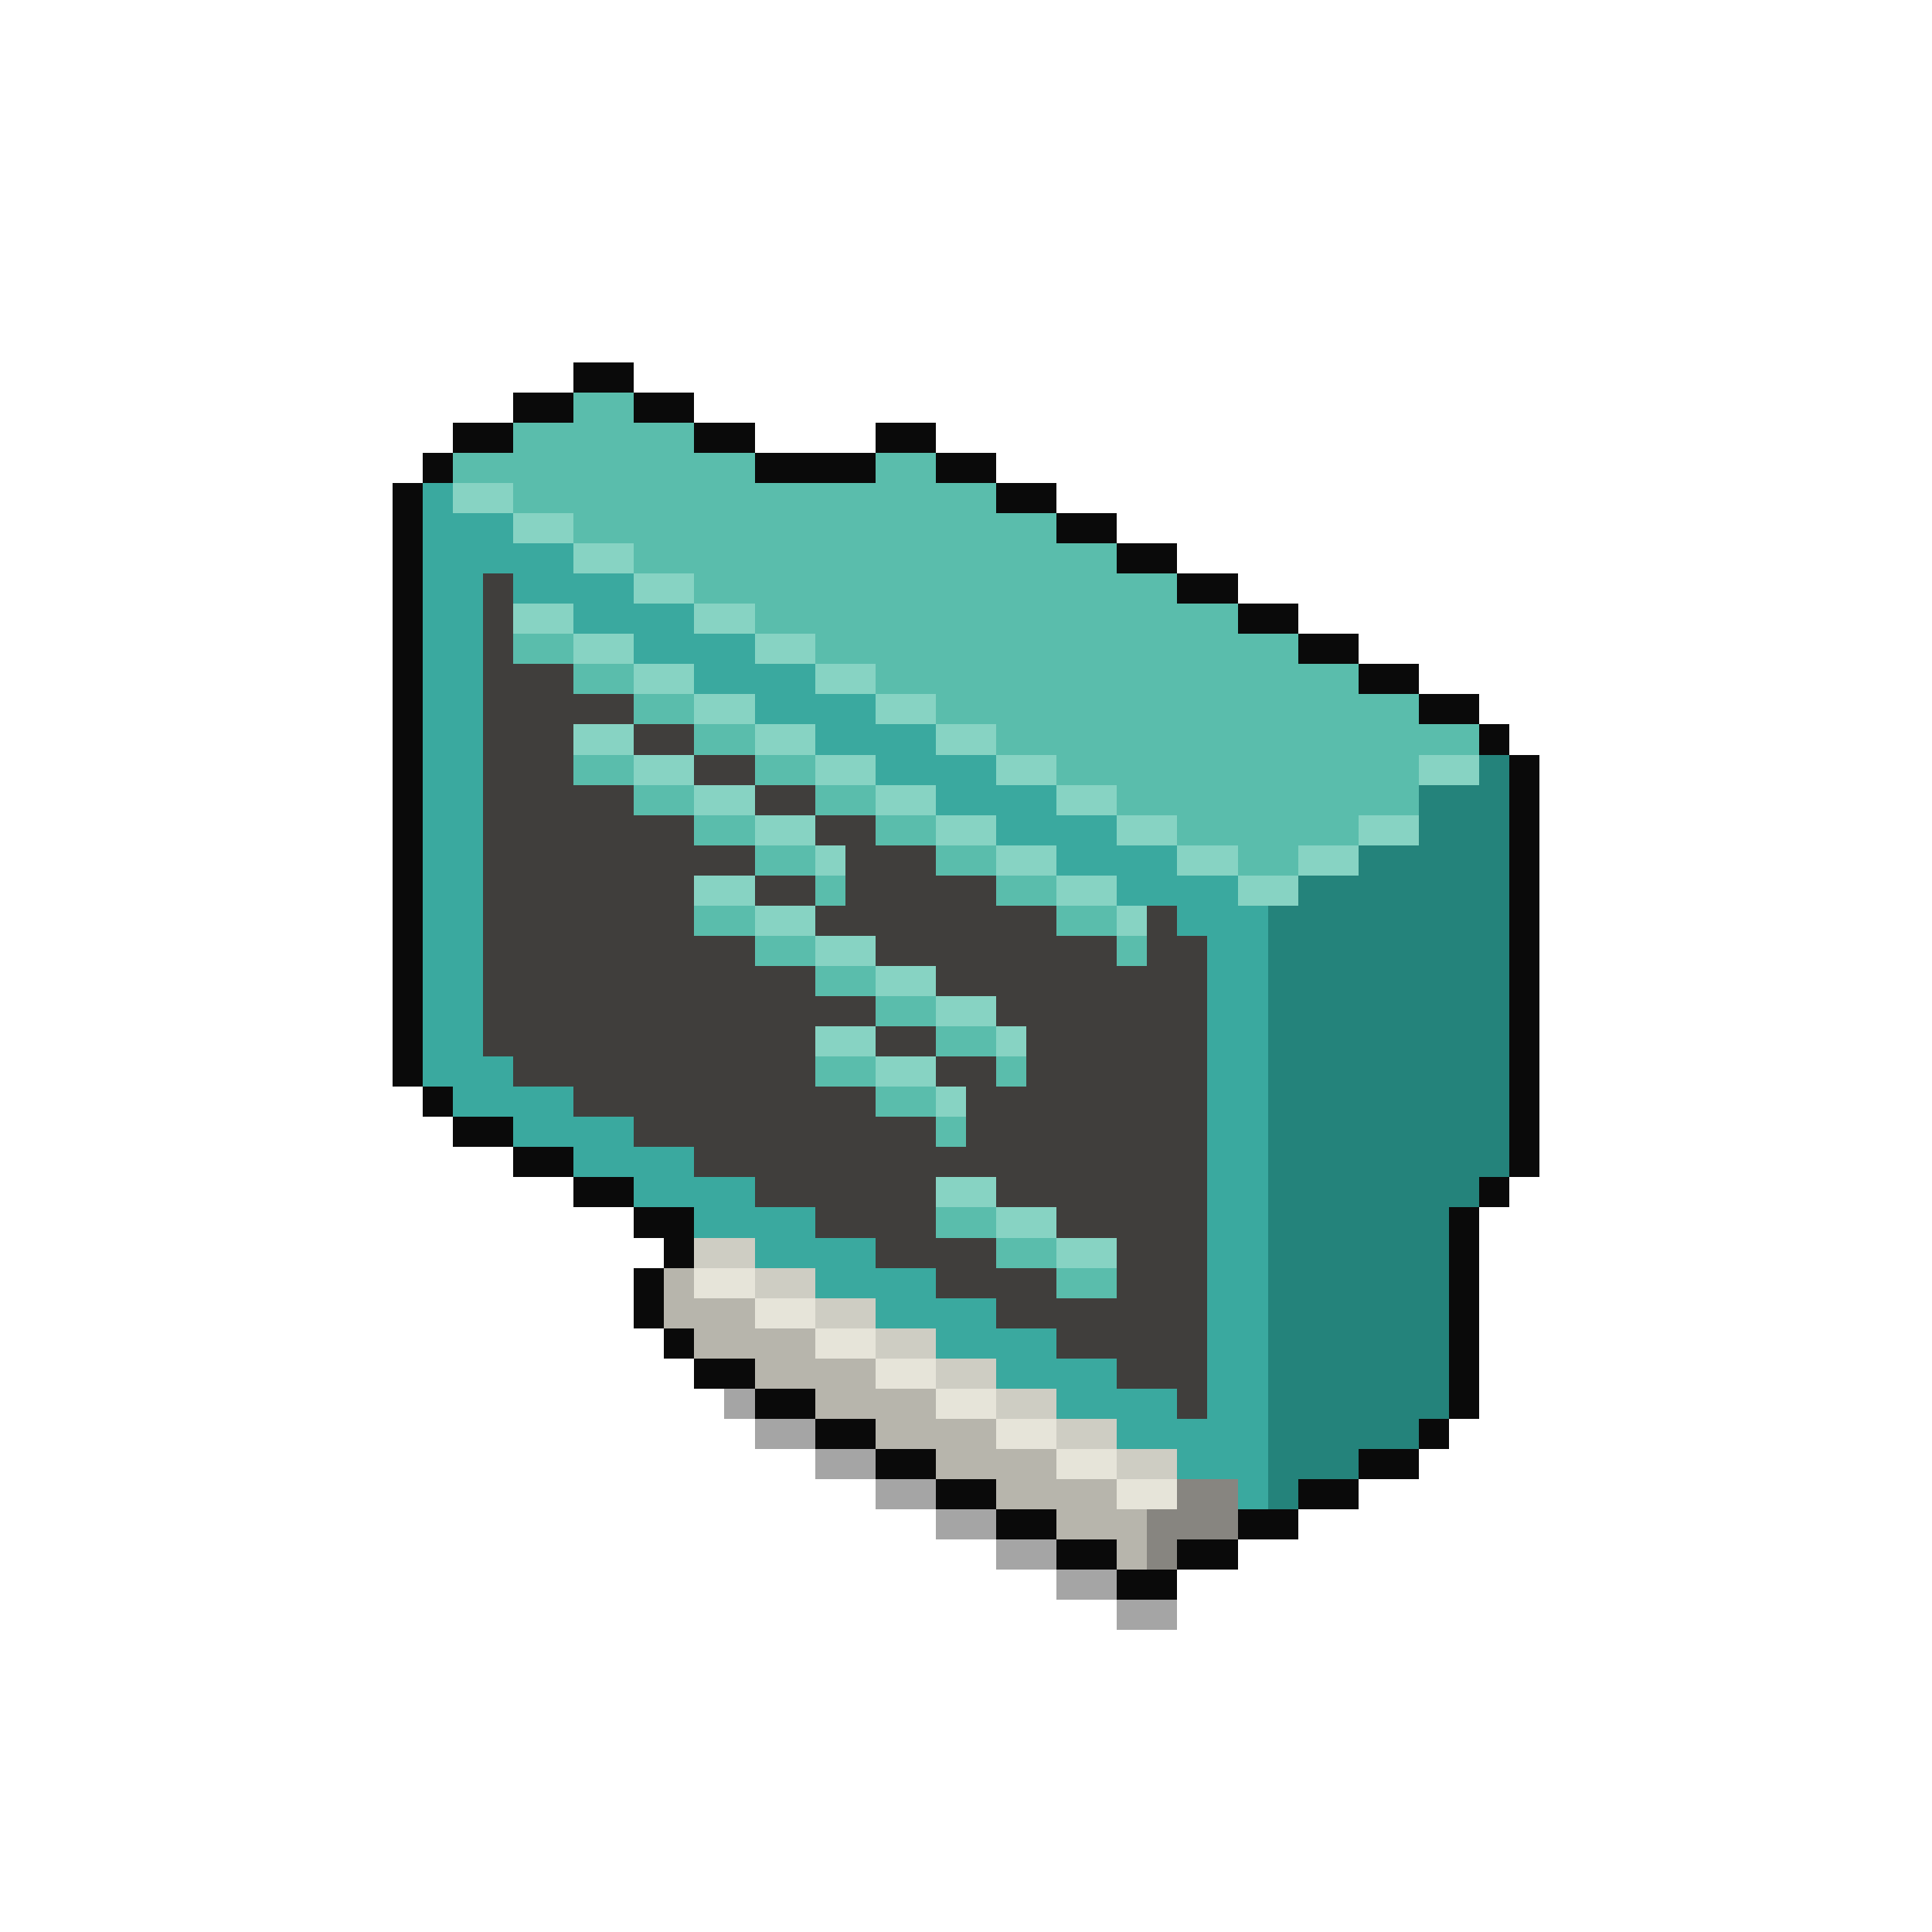
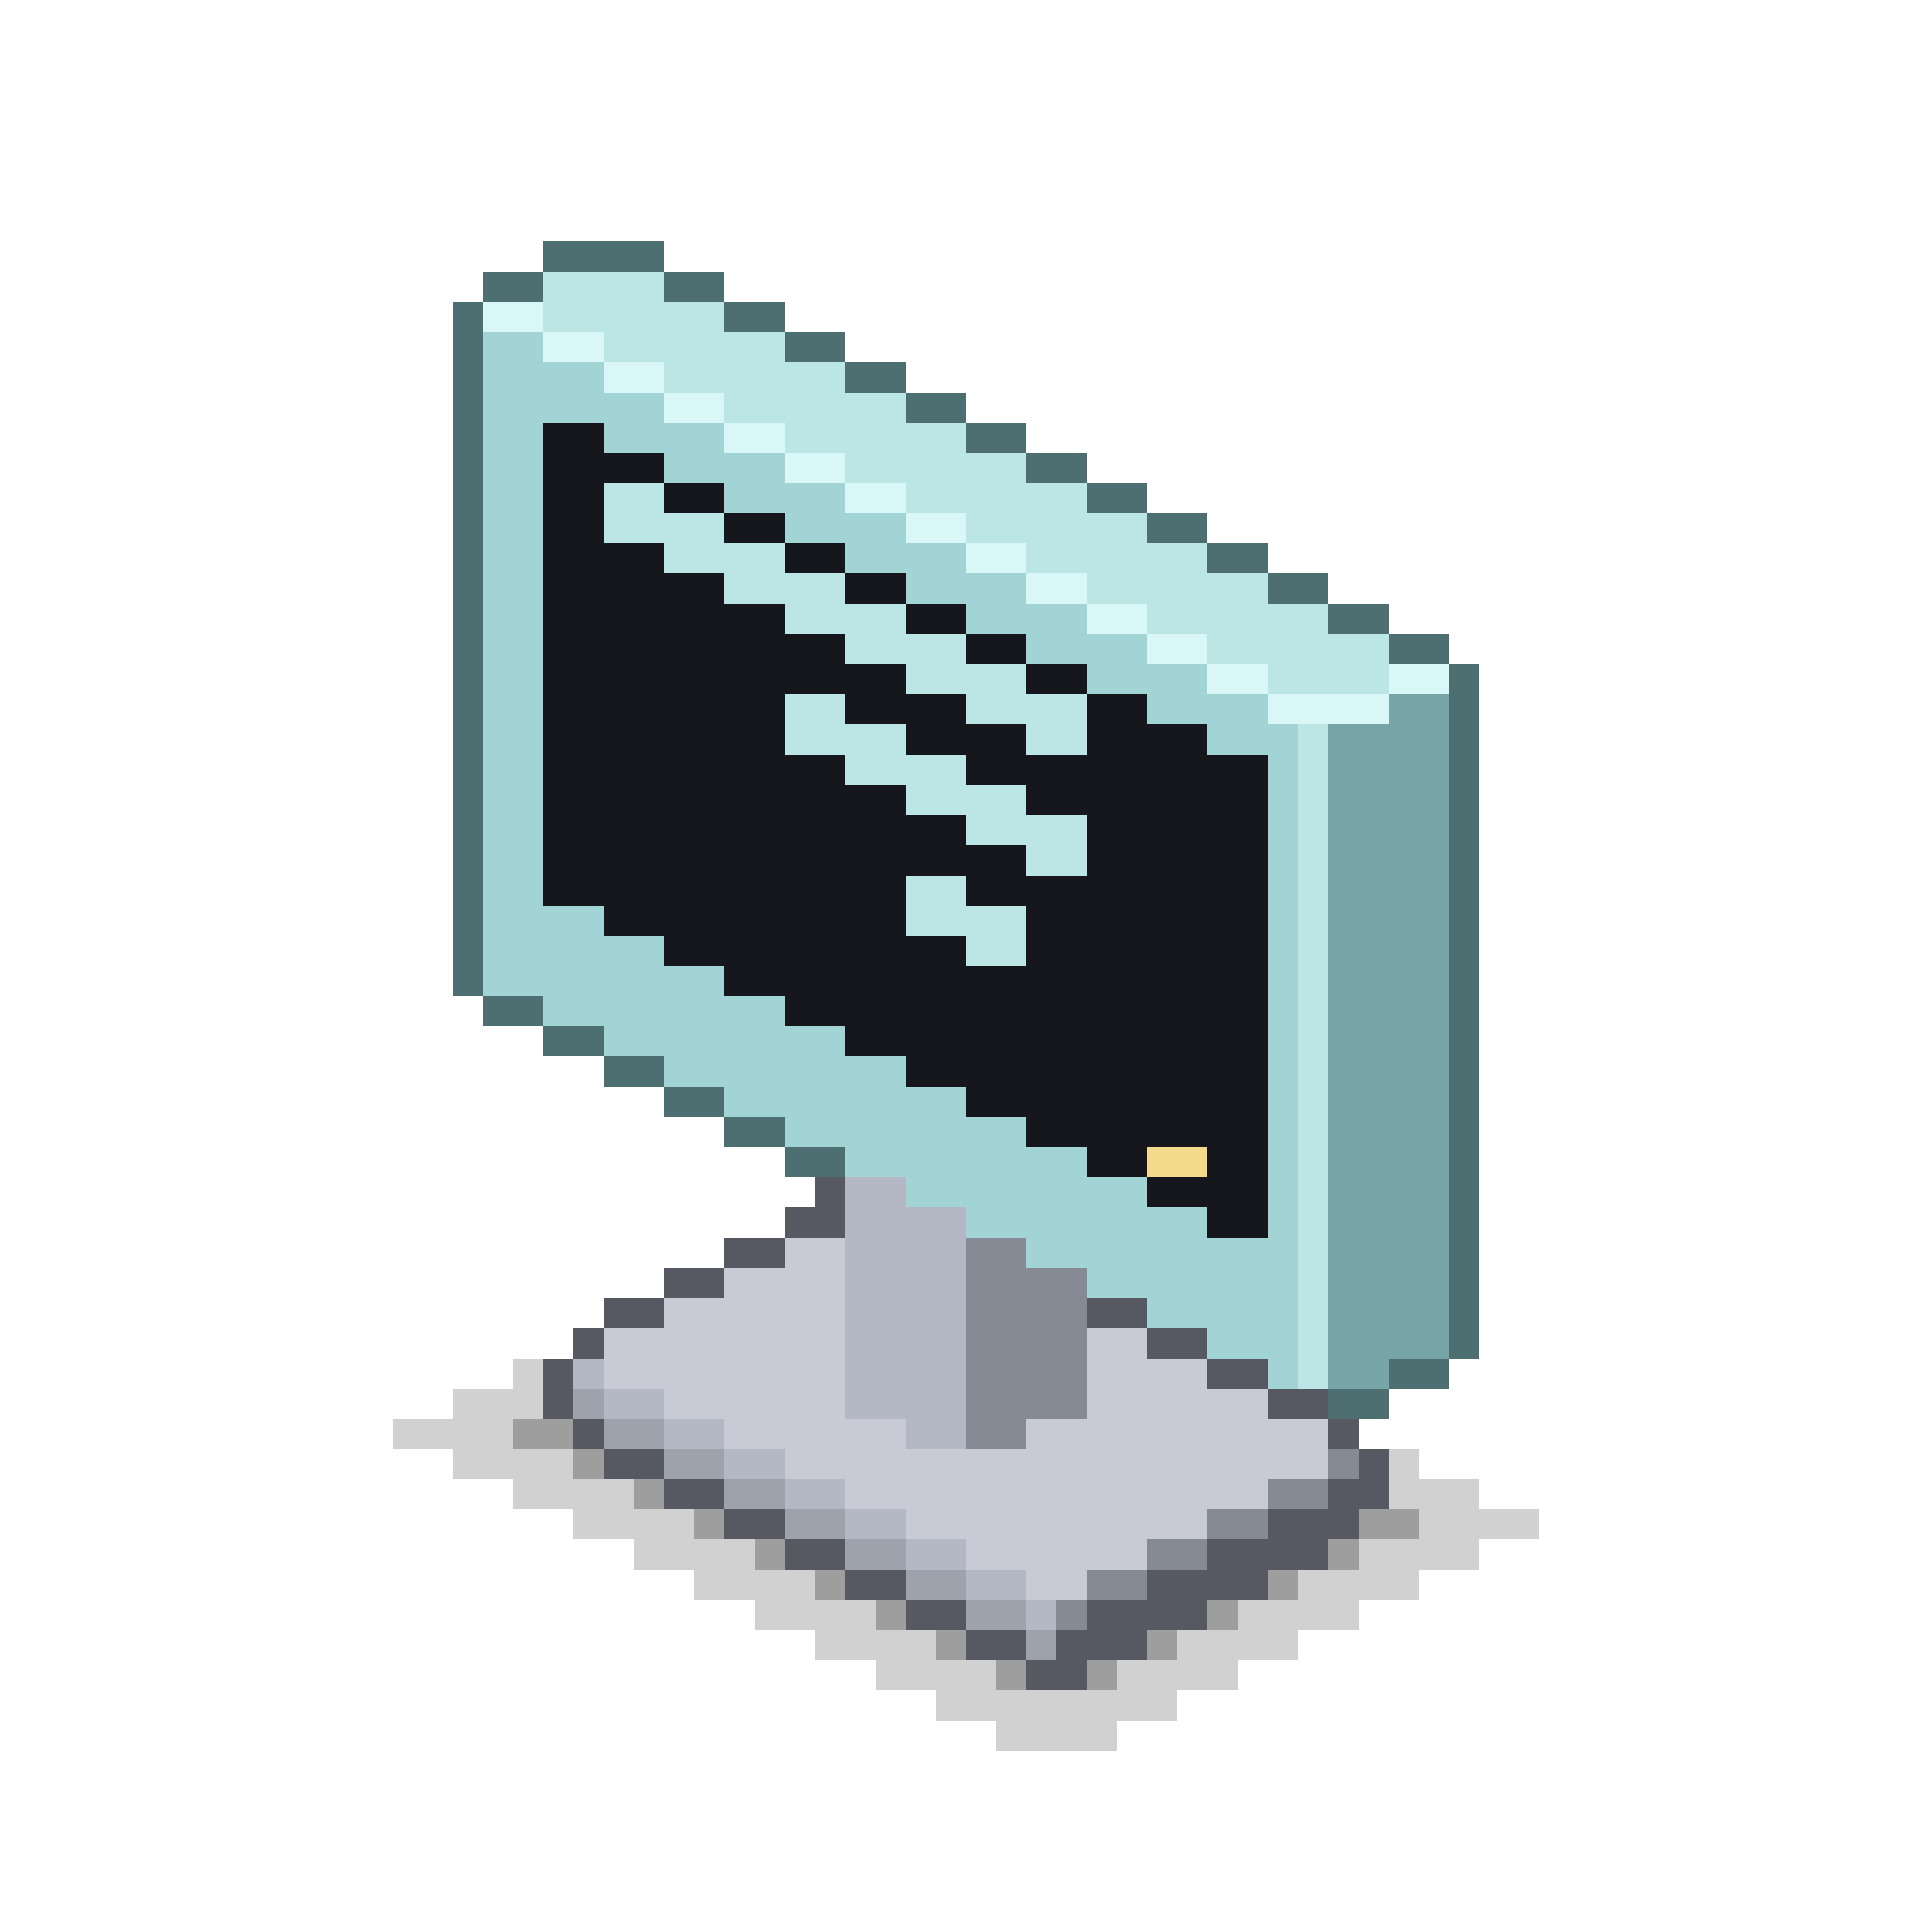
<svg xmlns="http://www.w3.org/2000/svg" viewBox="0 0 64 64" shape-rendering="crispEdges">
-   <path fill="#403e3c" d="M16 19h1v16h-1zM17 22h2v14h-2zM19 23h2v1h-2zM21 24h2v1h-2zM23 25h2v1h-2zM19 26h2v11h-2zM25 26h2v1h-2zM21 27h2v11h-2zM27 27h2v1h-2zM23 28h2v1h-2zM28 28h3v3h-3zM25 29h2v1h-2zM31 29h2v4h-2zM27 30h1v1h-1zM33 30h2v4h-2zM38 30h1v16h-1zM23 31h2v8h-2zM29 31h2v1h-2zM35 31h2v10h-2zM39 31h1v16h-1zM25 32h2v8h-2zM37 32h1v14h-1zM27 33h2v1h-2zM29 34h2v1h-2zM34 34h1v6h-1zM31 35h2v1h-2zM27 36h2v5h-2zM32 36h2v3h-2zM29 37h2v5h-2zM31 38h1v1h-1zM33 39h1v1h-1zM31 41h2v2h-2zM33 42h2v2h-2zM35 43h2v2h-2z" />
-   <path fill="#5abdac" d="M19 13h2v5h-2zM17 14h2v3h-2zM21 14h2v5h-2zM15 15h2v1h-2zM23 15h2v5h-2zM29 15h2v8h-2zM25 16h4v5h-4zM31 16h2v8h-2zM33 17h2v8h-2zM35 18h2v8h-2zM37 19h2v8h-2zM39 20h2v8h-2zM17 21h2v1h-2zM27 21h2v1h-2zM41 21h2v8h-2zM19 22h2v1h-2zM43 22h2v6h-2zM21 23h2v1h-2zM45 23h2v4h-2zM23 24h2v1h-2zM47 24h2v1h-2zM19 25h2v1h-2zM25 25h2v1h-2zM21 26h2v1h-2zM27 26h2v1h-2zM23 27h2v1h-2zM29 27h2v1h-2zM25 28h2v1h-2zM31 28h2v1h-2zM27 29h1v1h-1zM33 29h2v1h-2zM23 30h2v1h-2zM35 30h2v1h-2zM25 31h2v1h-2zM37 31h1v1h-1zM27 32h2v1h-2zM29 33h2v1h-2zM31 34h2v1h-2zM27 35h2v1h-2zM33 35h1v1h-1zM29 36h2v1h-2zM31 37h1v1h-1zM31 40h2v1h-2zM33 41h2v1h-2zM35 42h2v1h-2z" />
-   <path fill="#3aa99f" d="M14 16h1v20h-1zM15 17h2v2h-2zM17 18h2v2h-2zM15 19h1v18h-1zM19 19h2v2h-2zM21 20h2v2h-2zM23 21h2v2h-2zM25 22h2v2h-2zM27 23h2v2h-2zM29 24h2v2h-2zM31 25h2v2h-2zM33 26h2v2h-2zM35 27h2v2h-2zM37 28h2v2h-2zM39 29h2v2h-2zM41 30h1v20h-1zM40 31h1v18h-1zM16 35h1v2h-1zM17 36h2v2h-2zM19 37h2v2h-2zM21 38h2v2h-2zM23 39h2v2h-2zM25 40h2v2h-2zM27 41h2v2h-2zM29 42h2v2h-2zM31 43h2v2h-2zM33 44h2v2h-2zM35 45h2v2h-2zM37 46h2v2h-2zM39 47h1v2h-1z" />
-   <path fill="#24837b" d="M49 25h1v14h-1zM47 26h2v14h-2zM45 28h2v20h-2zM43 29h2v20h-2zM42 30h1v20h-1zM47 40h1v7h-1z" />
-   <path fill="#0a0a0a" d="M19 12h2v1h-2zM17 13h2v1h-2zM21 13h2v1h-2zM15 14h2v1h-2zM23 14h2v1h-2zM29 14h2v1h-2zM14 15h1v1h-1zM25 15h4v1h-4zM31 15h2v1h-2zM13 16h1v20h-1zM33 16h2v1h-2zM35 17h2v1h-2zM37 18h2v1h-2zM39 19h2v1h-2zM41 20h2v1h-2zM43 21h2v1h-2zM45 22h2v1h-2zM47 23h2v1h-2zM49 24h1v1h-1zM50 25h1v14h-1zM14 36h1v1h-1zM15 37h2v1h-2zM17 38h2v1h-2zM19 39h2v1h-2zM49 39h1v1h-1zM21 40h2v1h-2zM48 40h1v7h-1zM22 41h1v1h-1zM21 42h1v2h-1zM22 44h1v1h-1zM23 45h2v1h-2zM25 46h2v1h-2zM27 47h2v1h-2zM47 47h1v1h-1zM29 48h2v1h-2zM45 48h2v1h-2zM31 49h2v1h-2zM43 49h2v1h-2zM33 50h2v1h-2zM41 50h2v1h-2zM35 51h2v1h-2zM39 51h2v1h-2zM37 52h2v1h-2z" />
-   <path fill="#87d3c3" d="M15 16h2v1h-2zM17 17h2v1h-2zM19 18h2v1h-2zM21 19h2v1h-2zM17 20h2v1h-2zM23 20h2v1h-2zM19 21h2v1h-2zM25 21h2v1h-2zM21 22h2v1h-2zM27 22h2v1h-2zM23 23h2v1h-2zM29 23h2v1h-2zM19 24h2v1h-2zM25 24h2v1h-2zM31 24h2v1h-2zM21 25h2v1h-2zM27 25h2v1h-2zM33 25h2v1h-2zM47 25h2v1h-2zM23 26h2v1h-2zM29 26h2v1h-2zM35 26h2v1h-2zM25 27h2v1h-2zM31 27h2v1h-2zM37 27h2v1h-2zM45 27h2v1h-2zM27 28h1v1h-1zM33 28h2v1h-2zM39 28h2v1h-2zM43 28h2v1h-2zM23 29h2v1h-2zM35 29h2v1h-2zM41 29h2v1h-2zM25 30h2v1h-2zM37 30h1v1h-1zM27 31h2v1h-2zM29 32h2v1h-2zM31 33h2v1h-2zM27 34h2v1h-2zM33 34h1v1h-1zM29 35h2v1h-2zM31 36h1v1h-1zM31 39h2v1h-2zM33 40h2v1h-2zM35 41h2v1h-2z" />
-   <path fill="#b7b5ac" d="M22 42h1v2h-1zM23 43h2v2h-2zM25 44h2v2h-2zM27 45h2v2h-2zM29 46h2v2h-2zM31 47h2v2h-2zM33 48h2v2h-2zM35 49h2v2h-2zM37 50h1v2h-1z" />
-   <path fill="#cecdc3" d="M23 41h2v1h-2zM25 42h2v1h-2zM27 43h2v1h-2zM29 44h2v1h-2zM31 45h2v1h-2zM33 46h2v1h-2zM35 47h2v1h-2zM37 48h2v1h-2z" />
-   <path fill="#e6e4d9" d="M23 42h2v1h-2zM25 43h2v1h-2zM27 44h2v1h-2zM29 45h2v1h-2zM31 46h2v1h-2zM33 47h2v1h-2zM35 48h2v1h-2zM37 49h2v1h-2z" />
-   <path fill="#000000" fill-opacity="0.353" d="M24 46h1v1h-1zM25 47h2v1h-2zM27 48h2v1h-2zM29 49h2v1h-2zM31 50h2v1h-2zM33 51h2v1h-2zM35 52h2v1h-2zM37 53h2v1h-2z" />
-   <path fill="#878580" d="M39 49h2v2h-2zM38 50h1v2h-1z" />
+   <path fill="#000" fill-opacity=".18" d="M17 45h1v1h-1zM15 46h3v1h-3zM13 47h4v1h-4zM15 48h4v1h-4zM46 48h1v1h-1zM17 49h4v1h-4zM46 49h3v1h-3zM19 50h4v1h-4zM47 50h4v1h-4zM21 51h4v1h-4zM45 51h4v1h-4zM23 52h4v1h-4zM43 52h4v1h-4zM25 53h4v1h-4zM41 53h4v1h-4zM27 54h4v1h-4zM39 54h4v1h-4zM29 55h4v1h-4zM37 55h4v1h-4zM31 56h8v1h-8zM33 57h4v1h-4z" />
+   <path fill="#000" fill-opacity=".38" d="M17 47h2v1h-2zM19 48h1v1h-1zM21 49h1v1h-1zM23 50h1v1h-1zM45 50h2v1h-2zM25 51h1v1h-1zM44 51h1v1h-1zM27 52h1v1h-1zM42 52h1v1h-1zM29 53h1v1h-1zM40 53h1v1h-1zM31 54h1v1h-1zM38 54h1v1h-1zM33 55h1v1h-1zM36 55h1v1h-1z" />
+   <path fill="#4e6f72" d="M18 8h4v1h-4zM16 9h2v1h-2zM22 9h2v1h-2zM15 10h1v1h-1zM24 10h2v1h-2zM15 11h1v1h-1zM26 11h2v1h-2zM15 12h1v1h-1zM28 12h2v1h-2zM15 13h1v1h-1zM30 13h2v1h-2zM15 14h1v1h-1zM32 14h2v1h-2zM15 15h1v1h-1zM34 15h2v1h-2zM15 16h1v1h-1zM36 16h2v1h-2zM15 17h1v1h-1zM38 17h2v1h-2zM15 18h1v1h-1zM40 18h2v1h-2zM15 19h1v1h-1zM42 19h2v1h-2zM15 20h1v1h-1zM44 20h2v1h-2zM15 21h1v1h-1zM46 21h2v1h-2zM15 22h1v1h-1zM48 22h1v1h-1zM15 23h1v1h-1zM48 23h1v1h-1zM15 24h1v1h-1zM48 24h1v1h-1zM15 25h1v1h-1zM48 25h1v1h-1zM15 26h1v1h-1zM48 26h1v1h-1zM15 27h1v1h-1zM48 27h1v1h-1zM15 28h1v1h-1zM48 28h1v1h-1zM15 29h1v1h-1zM48 29h1v1h-1zM15 30h1v1h-1zM48 30h1v1h-1zM15 31h1v1h-1zM48 31h1v1h-1zM15 32h1v1h-1zM48 32h1v1h-1zM16 33h2v1h-2zM48 33h1v1h-1zM18 34h2v1h-2zM48 34h1v1h-1zM20 35h2v1h-2zM48 35h1v1h-1zM22 36h2v1h-2zM48 36h1v1h-1zM24 37h2v1h-2zM48 37h1v1h-1zM26 38h2v1h-2zM48 38h1v1h-1zM48 39h1v1h-1zM48 40h1v1h-1zM48 41h1v1h-1zM48 42h1v1h-1zM48 43h1v1h-1zM48 44h1v1h-1zM46 45h2v1h-2zM44 46h2v1h-2z" />
+   <path fill="#bce6e6" d="M18 9h4v1h-4zM18 10h6v1h-6zM20 11h6v1h-6zM22 12h6v1h-6zM24 13h6v1h-6zM26 14h6v1h-6zM28 15h6v1h-6zM20 16h2v1h-2zM30 16h6v1h-6zM20 17h4v1h-4zM32 17h6v1h-6zM22 18h4v1h-4zM34 18h6v1h-6zM24 19h4v1h-4zM36 19h6v1h-6zM26 20h4v1h-4zM38 20h6v1h-6zM28 21h4v1h-4zM40 21h6v1h-6zM30 22h4v1h-4zM42 22h4v1h-4zM26 23h2v1h-2zM32 23h4v1h-4zM26 24h4v1h-4zM34 24h2v1h-2zM43 24h1v1h-1zM28 25h4v1h-4zM43 25h1v1h-1zM30 26h4v1h-4zM43 26h1v1h-1zM32 27h4v1h-4zM43 27h1v1h-1zM34 28h2v1h-2zM43 28h1v1h-1zM30 29h2v1h-2zM43 29h1v1h-1zM30 30h4v1h-4zM43 30h1v1h-1zM32 31h2v1h-2zM43 31h1v1h-1zM43 32h1v1h-1zM43 33h1v1h-1zM43 34h1v1h-1zM43 35h1v1h-1zM43 36h1v1h-1zM43 37h1v1h-1zM43 38h1v1h-1zM43 39h1v1h-1zM43 40h1v1h-1zM43 41h1v1h-1zM43 42h1v1h-1zM43 43h1v1h-1zM43 44h1v1h-1zM43 45h1v1h-1z" />
+   <path fill="#daf7f7" d="M16 10h2v1h-2zM18 11h2v1h-2zM20 12h2v1h-2zM22 13h2v1h-2zM24 14h2v1h-2zM26 15h2v1h-2zM28 16h2v1h-2zM30 17h2v1h-2zM32 18h2v1h-2zM34 19h2v1h-2zM36 20h2v1h-2zM38 21h2v1h-2zM40 22h2v1h-2zM46 22h2v1h-2zM42 23h4v1h-4z" />
+   <path fill="#A3D4D5" d="M16 11h2v1h-2zM16 12h4v1h-4zM16 13h6v1h-6zM16 14h2v1h-2zM20 14h4v1h-4zM16 15h2v1h-2zM22 15h4v1h-4zM16 16h2v1h-2zM24 16h4v1h-4zM16 17h2v1h-2zM26 17h4v1h-4zM16 18h2v1h-2zM28 18h4v1h-4zM16 19h2v1h-2zM30 19h4v1h-4zM16 20h2v1h-2zM32 20h4v1h-4zM16 21h2v1h-2zM34 21h4v1h-4zM16 22h2v1h-2zM36 22h4v1h-4zM16 23h2v1h-2zM38 23h4v1h-4zM16 24h2v1h-2zM40 24h3v1h-3zM16 25h2v1h-2zM42 25h1v1h-1zM16 26h2v1h-2zM42 26h1v1h-1zM16 27h2v1h-2zM42 27h1v1h-1zM16 28h2v1h-2zM42 28h1v1h-1zM16 29h2v1h-2zM42 29h1v1h-1zM16 30h4v1h-4zM42 30h1v1h-1zM16 31h6v1h-6zM42 31h1v1h-1zM16 32h8v1h-8zM42 32h1v1h-1zM18 33h8v1h-8zM42 33h1v1h-1zM20 34h8v1h-8zM42 34h1v1h-1zM22 35h8v1h-8zM42 35h1v1h-1zM24 36h8v1h-8zM42 36h1v1h-1zM26 37h8v1h-8zM42 37h1v1h-1zM28 38h8v1h-8zM42 38h1v1h-1zM30 39h8v1h-8zM42 39h1v1h-1zM32 40h8v1h-8zM42 40h1v1h-1zM34 41h9v1h-9zM36 42h7v1h-7zM38 43h5v1h-5zM40 44h3v1h-3zM42 45h1v1h-1z" />
+   <path fill="#16161D" d="M18 14h2v1h-2zM18 15h4v1h-4zM18 16h2v1h-2zM22 16h2v1h-2zM18 17h2v1h-2zM24 17h2v1h-2zM18 18h4v1h-4zM26 18h2v1h-2zM18 19h6v1h-6zM28 19h2v1h-2zM18 20h8v1h-8zM30 20h2v1h-2zM18 21h10v1h-10zM32 21h2v1h-2zM18 22h12v1h-12zM34 22h2v1h-2zM18 23h8v1h-8zM28 23h4v1h-4zM36 23h2v1h-2zM18 24h8v1h-8zM30 24h4v1h-4zM36 24h4v1h-4zM18 25h10v1h-10zM32 25h10v1h-10zM18 26h12v1h-12zM34 26h8v1h-8zM18 27h14v1h-14zM36 27h6v1h-6zM18 28h16v1h-16zM36 28h6v1h-6zM18 29h12v1h-12zM32 29h10v1h-10zM20 30h10v1h-10zM34 30h8v1h-8zM22 31h10v1h-10zM34 31h8v1h-8zM24 32h18v1h-18zM26 33h16v1h-16zM28 34h14v1h-14zM30 35h12v1h-12zM32 36h10v1h-10zM34 37h8v1h-8zM36 38h2v1h-2zM40 38h2v1h-2zM38 39h4v1h-4zM40 40h2v1h-2z" />
+   <path fill="#77a4a7" d="M46 23h2v1h-2zM44 24h4v1h-4zM44 25h4v1h-4zM44 26h4v1h-4zM44 27h4v1h-4zM44 28h4v1h-4zM44 29h4v1h-4zM44 30h4v1h-4zM44 31h4v1h-4zM44 32h4v1h-4zM44 33h4v1h-4zM44 34h4v1h-4zM44 35h4v1h-4zM44 36h4v1h-4zM44 37h4v1h-4zM44 38h4v1h-4zM44 39h4v1h-4zM44 40h4v1h-4zM44 41h4v1h-4zM44 42h4v1h-4zM44 43h4v1h-4zM44 44h4v1h-4zM44 45h2v1h-2z" />
+   <path fill="#F2D98C" d="M38 38h2v1h-2z" />
+   <path fill="#565961" d="M27 39h1v1h-1zM26 40h2v1h-2zM24 41h2v1h-2zM22 42h2v1h-2zM20 43h2v1h-2zM36 43h2v1h-2zM19 44h1v1h-1zM38 44h2v1h-2zM18 45h1v1h-1zM40 45h2v1h-2zM18 46h1v1h-1zM42 46h2v1h-2zM19 47h1v1h-1zM44 47h1v1h-1zM20 48h2v1h-2zM45 48h1v1h-1zM22 49h2v1h-2zM44 49h2v1h-2zM24 50h2v1h-2zM42 50h3v1h-3zM26 51h2v1h-2zM40 51h4v1h-4zM28 52h2v1h-2zM38 52h4v1h-4zM30 53h2v1h-2zM36 53h4v1h-4zM32 54h2v1h-2zM35 54h3v1h-3zM34 55h2v1h-2z" />
+   <path fill="#B4B8C4" d="M28 39h2v1h-2zM28 40h4v1h-4zM28 41h4v1h-4zM28 42h4v1h-4zM28 43h4v1h-4zM28 44h4v1h-4zM19 45h1v1h-1zM28 45h4v1h-4zM20 46h2v1h-2zM28 46h4v1h-4zM22 47h2v1h-2zM30 47h2v1h-2zM24 48h2v1h-2zM26 49h2v1h-2zM28 50h2v1h-2zM30 51h2v1h-2zM32 52h2v1h-2zM34 53h1v1h-1z" />
+   <path fill="#c8cbd6" d="M26 41h2v1h-2zM24 42h4v1h-4zM22 43h6v1h-6zM20 44h8v1h-8zM36 44h2v1h-2zM20 45h8v1h-8zM36 45h4v1h-4zM22 46h6v1h-6zM36 46h6v1h-6zM24 47h6v1h-6zM34 47h10v1h-10zM26 48h18v1h-18zM28 49h14v1h-14zM30 50h10v1h-10zM32 51h6v1h-6zM34 52h2v1h-2z" />
+   <path fill="#868a95" d="M32 41h2v1h-2zM32 42h4v1h-4zM32 43h4v1h-4zM32 44h4v1h-4zM32 45h4v1h-4zM32 46h4v1h-4zM32 47h2v1h-2zM44 48h1v1h-1zM42 49h2v1h-2zM40 50h2v1h-2zM38 51h2v1h-2zM36 52h2v1h-2zM35 53h1v1h-1z" />
+   <path fill="#9ea2ad" d="M19 46h1v1h-1zM20 47h2v1h-2zM22 48h2v1h-2zM24 49h2v1h-2zM26 50h2v1h-2zM28 51h2v1h-2zM30 52h2v1h-2zM32 53h2v1h-2zM34 54h1v1h-1z" />
</svg>
